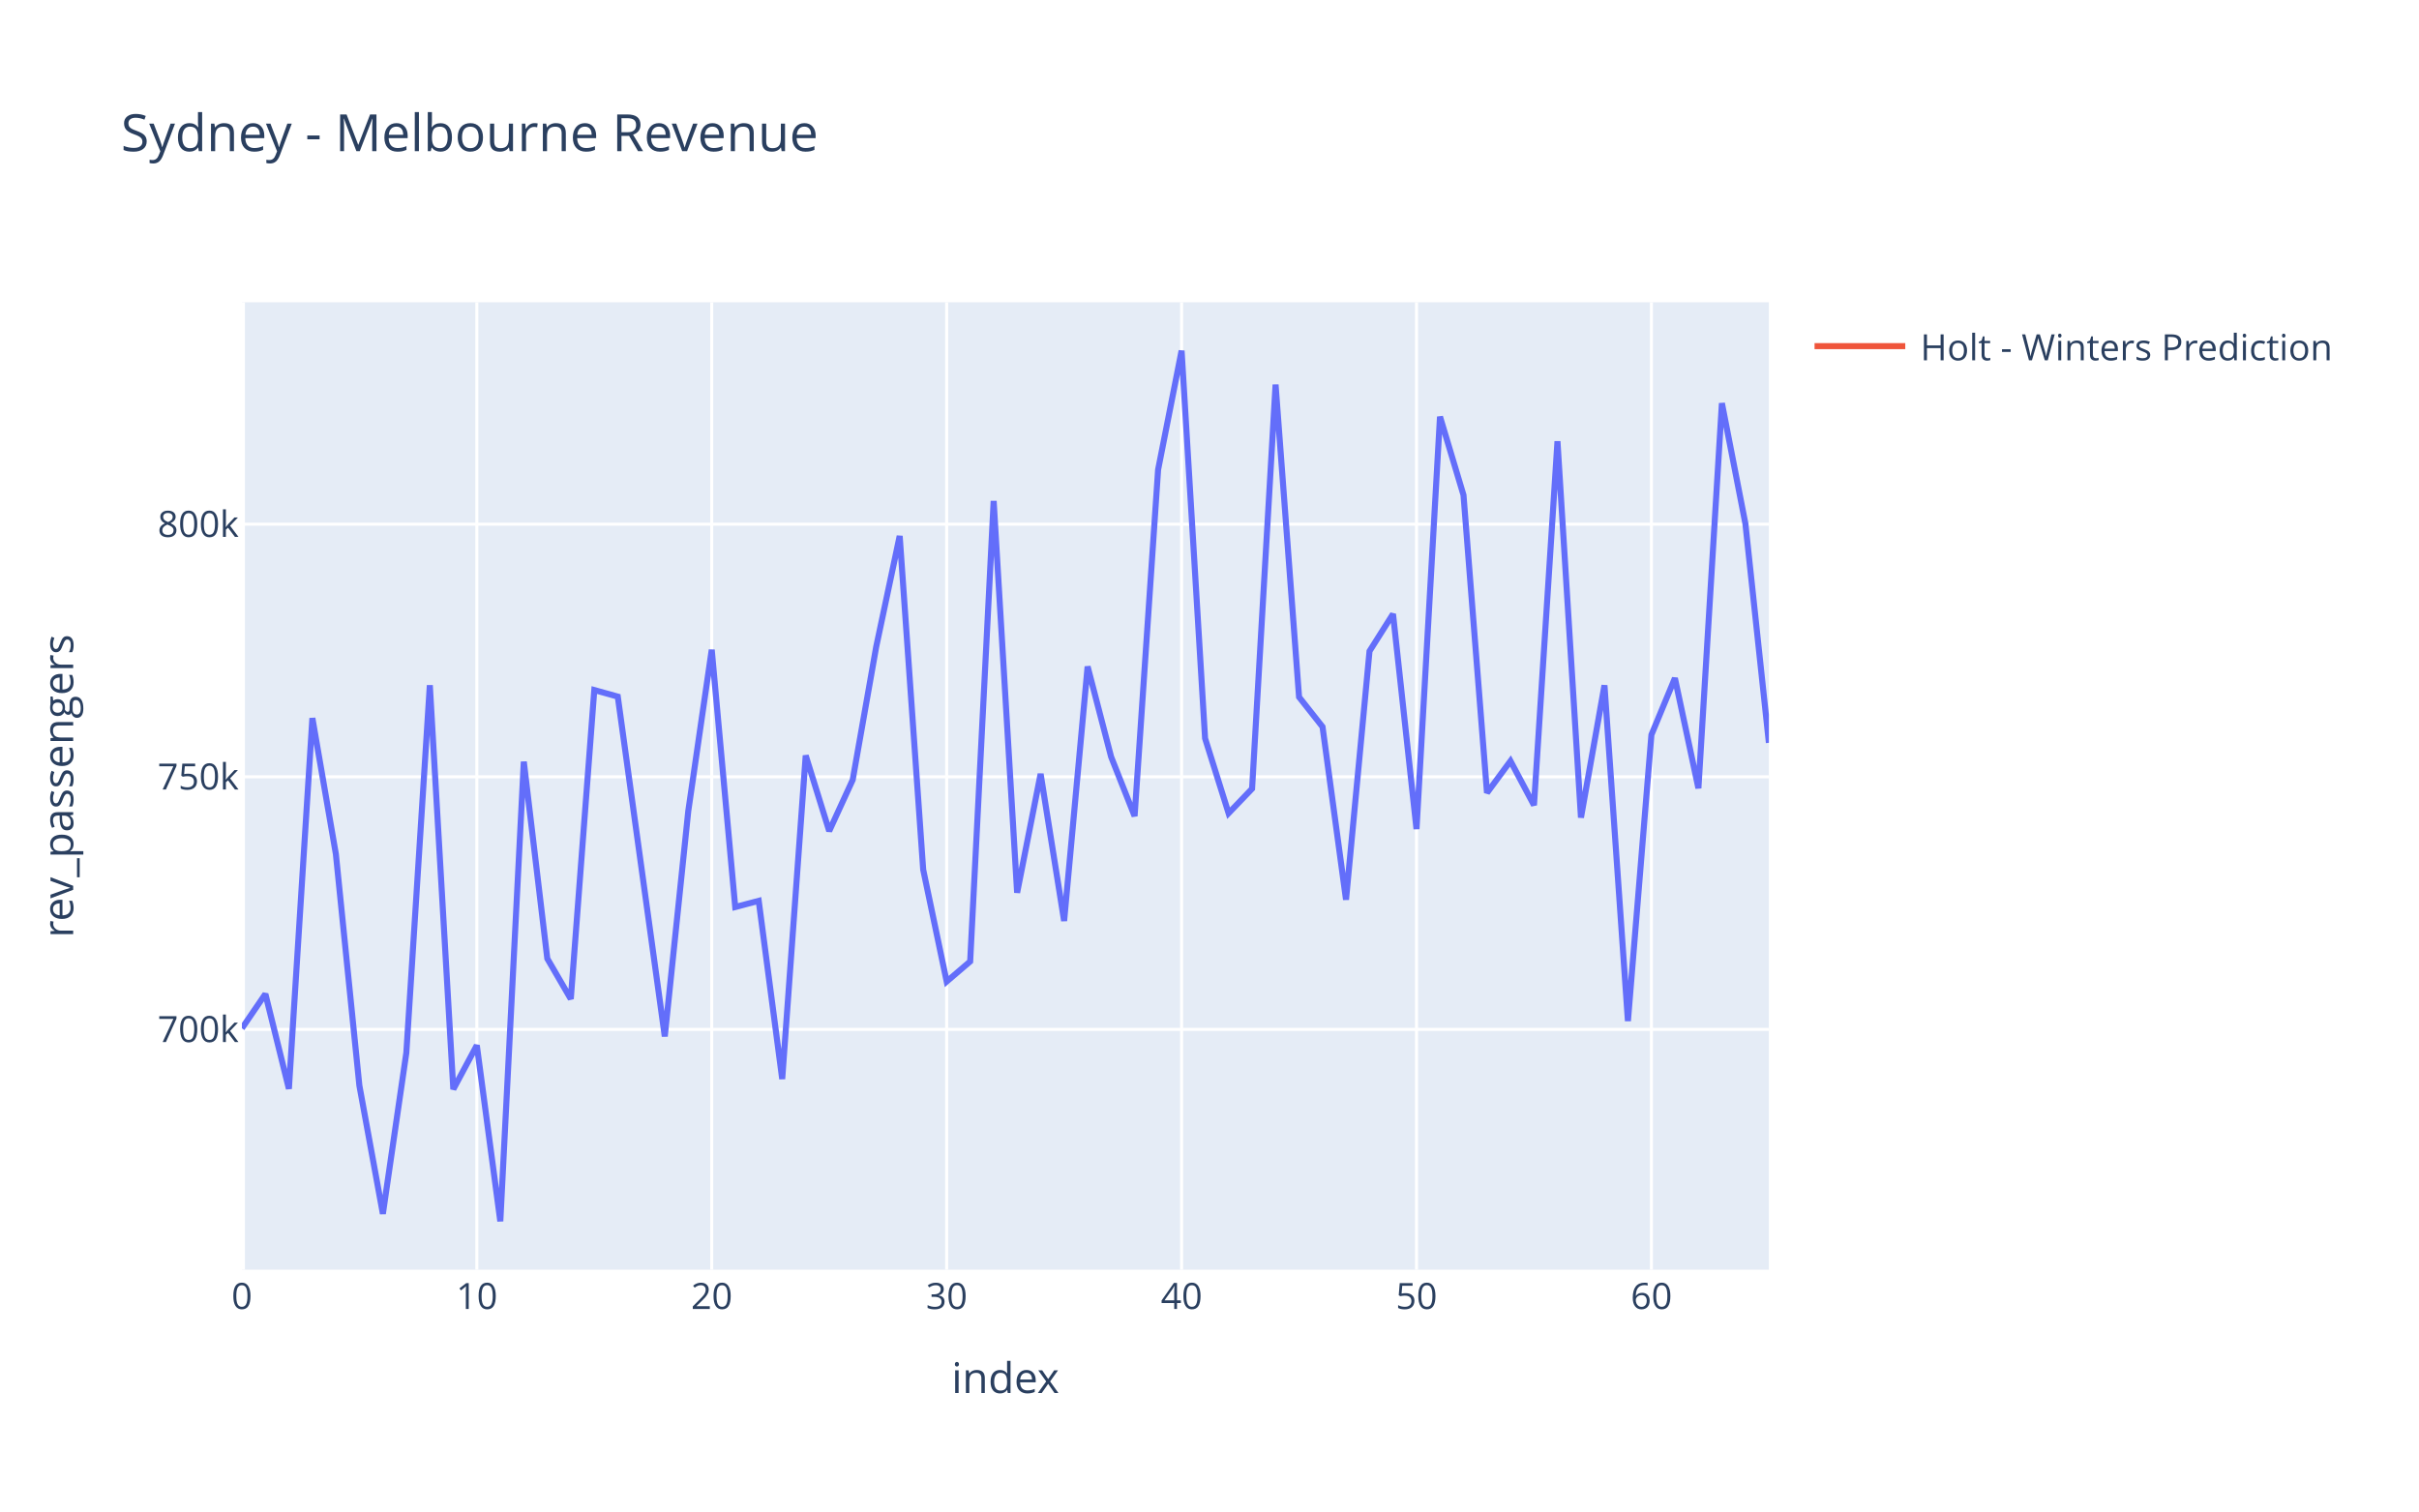
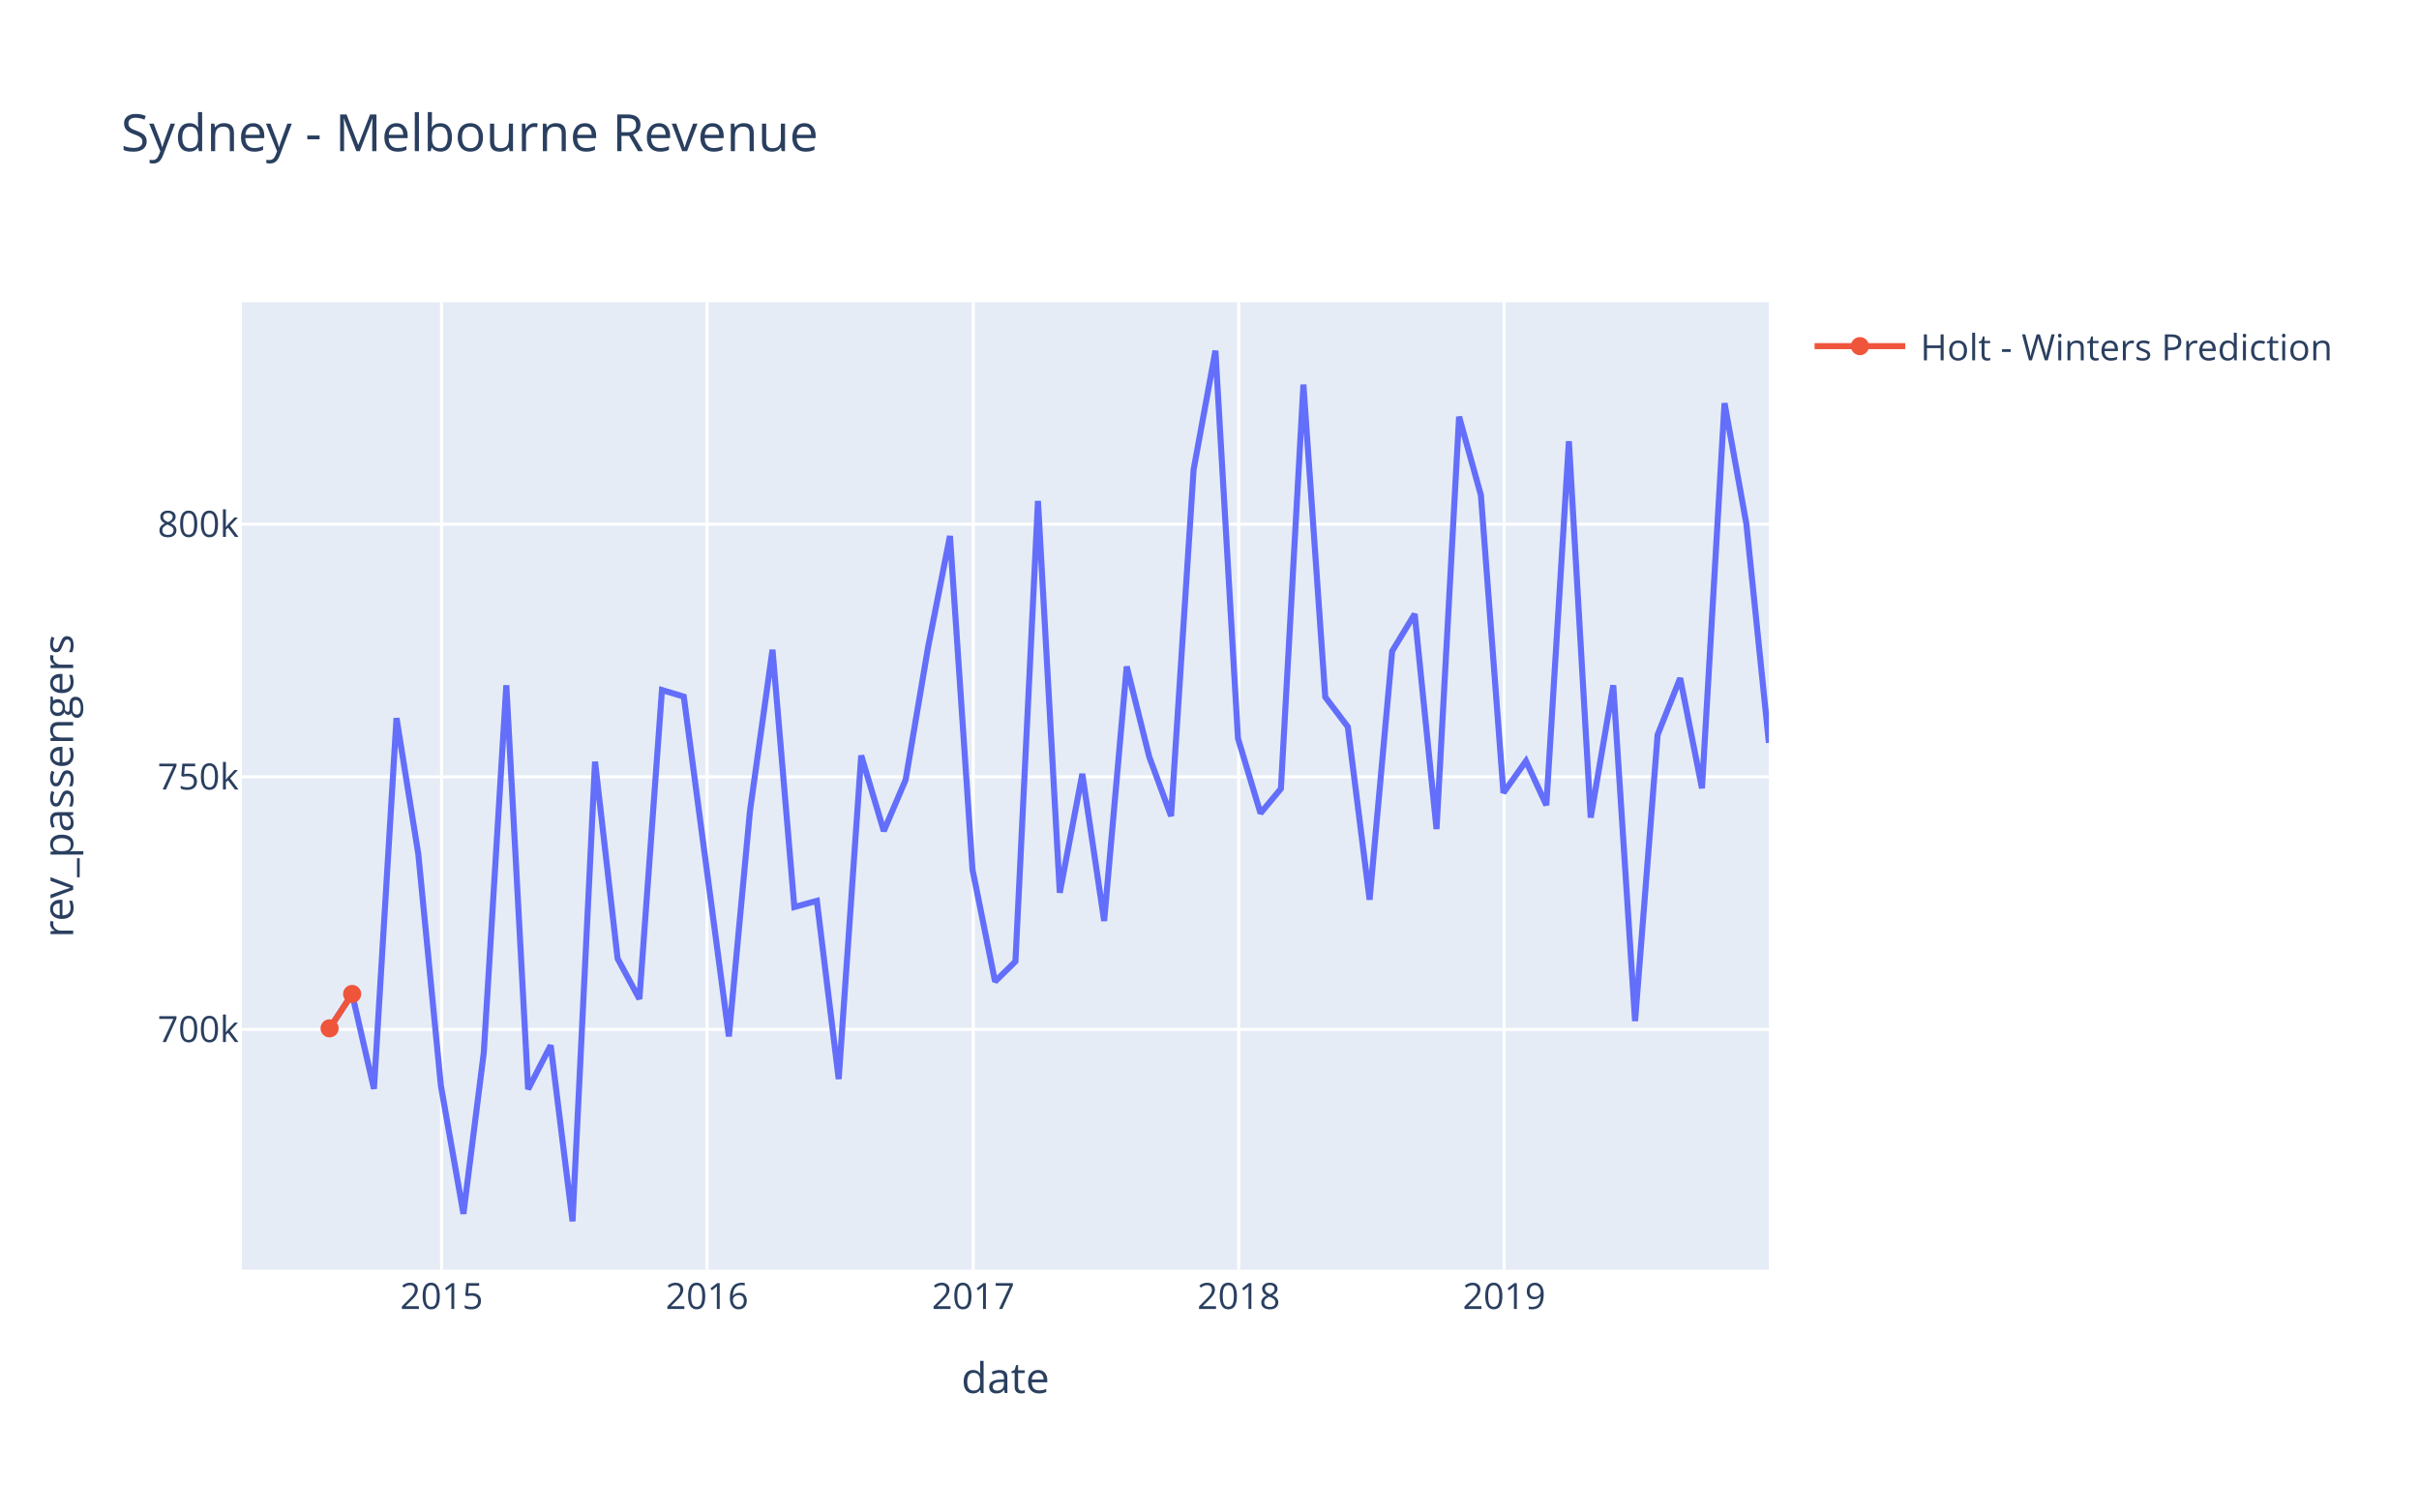
<svg xmlns="http://www.w3.org/2000/svg" class="main-svg" width="800" height="500" style="" viewBox="0 0 800 500">
  <rect x="0" y="0" width="800" height="500" style="fill: rgb(255, 255, 255); fill-opacity: 1;" />
-   <defs id="defs-fa9374">
+   <defs id="defs-fb7e4b">
    <g class="clips">
-       <clipPath id="clipfa9374xyplot" class="plotclip">
+       <clipPath id="clipfb7e4bxyplot" class="plotclip">
        <rect width="505" height="320" />
      </clipPath>
-       <clipPath class="axesclip" id="clipfa9374x">
+       <clipPath class="axesclip" id="clipfb7e4bx">
        <rect x="80" y="0" width="505" height="500" />
      </clipPath>
-       <clipPath class="axesclip" id="clipfa9374y">
+       <clipPath class="axesclip" id="clipfb7e4by">
        <rect x="0" y="100" width="800" height="320" />
      </clipPath>
-       <clipPath class="axesclip" id="clipfa9374xy">
+       <clipPath class="axesclip" id="clipfb7e4bxy">
        <rect x="80" y="100" width="505" height="320" />
      </clipPath>
    </g>
    <g class="gradients" />
  </defs>
  <g class="bglayer">
    <rect class="bg" x="80" y="100" width="505" height="320" style="fill: rgb(229, 236, 246); fill-opacity: 1; stroke-width: 0;" />
  </g>
  <g class="layer-below">
    <g class="imagelayer" />
    <g class="shapelayer" />
  </g>
  <g class="cartesianlayer">
    <g class="subplot xy">
      <g class="layer-subplot">
        <g class="shapelayer" />
        <g class="imagelayer" />
      </g>
      <g class="gridlayer">
        <g class="x">
-           <path class="xgrid crisp" transform="translate(157.69,0)" d="M0,100v320" style="stroke: rgb(255, 255, 255); stroke-opacity: 1; stroke-width: 1px;" />
-           <path class="xgrid crisp" transform="translate(235.38,0)" d="M0,100v320" style="stroke: rgb(255, 255, 255); stroke-opacity: 1; stroke-width: 1px;" />
-           <path class="xgrid crisp" transform="translate(313.08,0)" d="M0,100v320" style="stroke: rgb(255, 255, 255); stroke-opacity: 1; stroke-width: 1px;" />
-           <path class="xgrid crisp" transform="translate(390.77,0)" d="M0,100v320" style="stroke: rgb(255, 255, 255); stroke-opacity: 1; stroke-width: 1px;" />
-           <path class="xgrid crisp" transform="translate(468.46,0)" d="M0,100v320" style="stroke: rgb(255, 255, 255); stroke-opacity: 1; stroke-width: 1px;" />
-           <path class="xgrid crisp" transform="translate(546.15,0)" d="M0,100v320" style="stroke: rgb(255, 255, 255); stroke-opacity: 1; stroke-width: 1px;" />
+           <path class="xgrid crisp" transform="translate(146.04,0)" d="M0,100v320" style="stroke: rgb(255, 255, 255); stroke-opacity: 1; stroke-width: 1px;" />
+           <path class="xgrid crisp" transform="translate(233.83,0)" d="M0,100v320" style="stroke: rgb(255, 255, 255); stroke-opacity: 1; stroke-width: 1px;" />
+           <path class="xgrid crisp" transform="translate(321.87,0)" d="M0,100v320" style="stroke: rgb(255, 255, 255); stroke-opacity: 1; stroke-width: 1px;" />
+           <path class="xgrid crisp" transform="translate(409.66,0)" d="M0,100v320" style="stroke: rgb(255, 255, 255); stroke-opacity: 1; stroke-width: 1px;" />
+           <path class="xgrid crisp" transform="translate(497.45,0)" d="M0,100v320" style="stroke: rgb(255, 255, 255); stroke-opacity: 1; stroke-width: 1px;" />
        </g>
        <g class="y">
          <path class="ygrid crisp" transform="translate(0,340.51)" d="M80,0h505" style="stroke: rgb(255, 255, 255); stroke-opacity: 1; stroke-width: 1px;" />
          <path class="ygrid crisp" transform="translate(0,256.96)" d="M80,0h505" style="stroke: rgb(255, 255, 255); stroke-opacity: 1; stroke-width: 1px;" />
          <path class="ygrid crisp" transform="translate(0,173.4)" d="M80,0h505" style="stroke: rgb(255, 255, 255); stroke-opacity: 1; stroke-width: 1px;" />
        </g>
      </g>
-       <g class="zerolinelayer">
-         <path class="xzl zl crisp" transform="translate(80,0)" d="M0,100v320" style="stroke: rgb(255, 255, 255); stroke-opacity: 1; stroke-width: 2px;" />
-       </g>
+       <g class="zerolinelayer" />
      <path class="xlines-below" />
      <path class="ylines-below" />
      <g class="overlines-below" />
      <g class="xaxislayer-below" />
      <g class="yaxislayer-below" />
      <g class="overaxes-below" />
-       <g class="plot" transform="translate(80,100)" clip-path="url('#clipfa9374xyplot')">
+       <g class="plot" transform="translate(80,100)" clip-path="url('#clipfb7e4bxyplot')">
        <g class="scatterlayer mlayer">
-           <g class="trace scatter trace600448" style="stroke-miterlimit: 2; opacity: 1;">
+           <g class="trace scatter trace46cd62" style="stroke-miterlimit: 2; opacity: 1;">
            <g class="fills" />
            <g class="errorbars" />
            <g class="lines">
-               <path class="js-line" d="M0,240.17L7.77,228.8L15.54,260.18L23.31,137.54L31.08,182.52L38.85,259.09L46.62,301.53L54.38,248.25L62.15,126.67L69.92,260.32L77.69,245.79L85.46,304L93.23,151.95L101,217.09L108.77,230.45L116.54,128.26L124.31,130.43L139.85,242.85L147.62,168.32L155.38,114.93L163.15,200.04L170.92,197.99L178.69,256.94L186.46,149.91L194.23,174.91L202,157.97L209.77,113.98L217.54,77.29L225.31,187.65L233.08,224.69L240.85,218.04L248.62,65.71L256.38,195.31L264.15,155.99L271.92,204.65L279.69,120.48L287.46,150.34L295.23,169.97L303,55.38L310.77,16L318.54,144.25L326.31,169.01L334.08,160.9L341.85,27.22L349.62,130.58L357.38,140.42L365.15,197.62L372.92,115.4L380.69,103.11L388.46,174.25L396.23,37.83L404,63.77L411.77,162.28L419.54,151.74L427.31,166.36L435.08,45.96L442.85,170.46L450.62,126.69L458.38,237.76L466.15,143.07L473.92,124.32L481.69,160.76L489.46,33.37L497.23,73.23L505,145.72" style="vector-effect: non-scaling-stroke; fill: none; stroke: rgb(99, 110, 250); stroke-opacity: 1; stroke-width: 2px; opacity: 1;" />
+               <path class="js-line" d="M29,240.17L36.46,228.8L43.67,260.18L51.13,137.54L58.34,182.52L65.8,259.09L73.26,301.53L79.99,248.25L87.45,126.67L94.66,260.32L102.12,245.79L109.34,304L116.79,151.95L124.25,217.09L131.46,230.45L138.92,128.26L146.14,130.43L161.05,242.85L168.02,168.32L175.48,114.93L182.7,200.04L190.15,197.99L197.37,256.94L204.82,149.91L212.28,174.91L219.5,157.97L226.95,113.98L234.17,77.29L241.62,187.65L249.08,224.69L255.82,218.04L263.27,65.71L270.49,195.31L277.94,155.99L285.16,204.65L292.62,120.48L300.07,150.34L307.29,169.97L314.74,55.38L321.96,16L329.42,144.25L336.87,169.01L343.61,160.9L351.06,27.22L358.28,130.58L365.74,140.42L372.95,197.62L380.41,115.4L387.86,103.11L395.08,174.25L402.54,37.83L409.75,63.77L417.21,162.28L424.66,151.74L431.4,166.36L438.86,45.96L446.07,170.46L453.53,126.69L460.74,237.76L468.2,143.07L475.66,124.32L482.87,160.76L490.33,33.37L497.54,73.23L505,145.72" style="vector-effect: non-scaling-stroke; fill: none; stroke: rgb(99, 110, 250); stroke-opacity: 1; stroke-width: 2px; opacity: 1;" />
            </g>
            <g class="points" />
            <g class="text" />
          </g>
-           <g class="trace scatter trace5c5507" style="stroke-miterlimit: 2; opacity: 1;">
+           <g class="trace scatter trace7737cc" style="stroke-miterlimit: 2; opacity: 1;">
            <g class="fills" />
            <g class="errorbars" />
-             <g class="lines" />
-             <g class="points" />
+             <g class="lines">
+               <path class="js-line" d="M29,240.17L36.46,228.8" style="vector-effect: non-scaling-stroke; fill: none; stroke: rgb(239, 85, 59); stroke-opacity: 1; stroke-width: 2px; opacity: 1;" />
+             </g>
+             <g class="points">
+               <path class="point" transform="translate(29,240.17)" d="M3,0A3,3 0 1,1 0,-3A3,3 0 0,1 3,0Z" style="opacity: 1; stroke-width: 0px; fill: rgb(239, 85, 59); fill-opacity: 1;" />
+               <path class="point" transform="translate(36.46,228.8)" d="M3,0A3,3 0 1,1 0,-3A3,3 0 0,1 3,0Z" style="opacity: 1; stroke-width: 0px; fill: rgb(239, 85, 59); fill-opacity: 1;" />
+             </g>
            <g class="text" />
          </g>
        </g>
      </g>
      <g class="overplot" />
      <path class="xlines-above crisp" d="M0,0" style="fill: none;" />
      <path class="ylines-above crisp" d="M0,0" style="fill: none;" />
      <g class="overlines-above" />
      <g class="xaxislayer-above">
        <g class="xtick">
-           <text text-anchor="middle" x="0" y="433" transform="translate(80,0)" style="font-family: 'Open Sans', verdana, arial, sans-serif; font-size: 12px; fill: rgb(42, 63, 95); fill-opacity: 1; white-space: pre;">0</text>
+           <text text-anchor="middle" x="0" y="433" transform="translate(146.04,0)" style="font-family: 'Open Sans', verdana, arial, sans-serif; font-size: 12px; fill: rgb(42, 63, 95); fill-opacity: 1; white-space: pre;">2015</text>
        </g>
        <g class="xtick">
-           <text text-anchor="middle" x="0" y="433" transform="translate(157.69,0)" style="font-family: 'Open Sans', verdana, arial, sans-serif; font-size: 12px; fill: rgb(42, 63, 95); fill-opacity: 1; white-space: pre;">10</text>
+           <text text-anchor="middle" x="0" y="433" transform="translate(233.83,0)" style="font-family: 'Open Sans', verdana, arial, sans-serif; font-size: 12px; fill: rgb(42, 63, 95); fill-opacity: 1; white-space: pre;">2016</text>
        </g>
        <g class="xtick">
-           <text text-anchor="middle" x="0" y="433" transform="translate(235.38,0)" style="font-family: 'Open Sans', verdana, arial, sans-serif; font-size: 12px; fill: rgb(42, 63, 95); fill-opacity: 1; white-space: pre;">20</text>
+           <text text-anchor="middle" x="0" y="433" transform="translate(321.87,0)" style="font-family: 'Open Sans', verdana, arial, sans-serif; font-size: 12px; fill: rgb(42, 63, 95); fill-opacity: 1; white-space: pre;">2017</text>
        </g>
        <g class="xtick">
-           <text text-anchor="middle" x="0" y="433" transform="translate(313.08,0)" style="font-family: 'Open Sans', verdana, arial, sans-serif; font-size: 12px; fill: rgb(42, 63, 95); fill-opacity: 1; white-space: pre;">30</text>
+           <text text-anchor="middle" x="0" y="433" transform="translate(409.66,0)" style="font-family: 'Open Sans', verdana, arial, sans-serif; font-size: 12px; fill: rgb(42, 63, 95); fill-opacity: 1; white-space: pre;">2018</text>
        </g>
        <g class="xtick">
-           <text text-anchor="middle" x="0" y="433" transform="translate(390.77,0)" style="font-family: 'Open Sans', verdana, arial, sans-serif; font-size: 12px; fill: rgb(42, 63, 95); fill-opacity: 1; white-space: pre;">40</text>
-         </g>
-         <g class="xtick">
-           <text text-anchor="middle" x="0" y="433" transform="translate(468.46,0)" style="font-family: 'Open Sans', verdana, arial, sans-serif; font-size: 12px; fill: rgb(42, 63, 95); fill-opacity: 1; white-space: pre;">50</text>
-         </g>
-         <g class="xtick">
-           <text text-anchor="middle" x="0" y="433" transform="translate(546.15,0)" style="font-family: 'Open Sans', verdana, arial, sans-serif; font-size: 12px; fill: rgb(42, 63, 95); fill-opacity: 1; white-space: pre;">60</text>
+           <text text-anchor="middle" x="0" y="433" transform="translate(497.45,0)" style="font-family: 'Open Sans', verdana, arial, sans-serif; font-size: 12px; fill: rgb(42, 63, 95); fill-opacity: 1; white-space: pre;">2019</text>
        </g>
      </g>
      <g class="yaxislayer-above">
        <g class="ytick">
          <text text-anchor="end" x="79" y="4.2" transform="translate(0,340.51)" style="font-family: 'Open Sans', verdana, arial, sans-serif; font-size: 12px; fill: rgb(42, 63, 95); fill-opacity: 1; white-space: pre;">700k</text>
        </g>
        <g class="ytick">
          <text text-anchor="end" x="79" y="4.2" transform="translate(0,256.96)" style="font-family: 'Open Sans', verdana, arial, sans-serif; font-size: 12px; fill: rgb(42, 63, 95); fill-opacity: 1; white-space: pre;">750k</text>
        </g>
        <g class="ytick">
          <text text-anchor="end" x="79" y="4.2" transform="translate(0,173.4)" style="font-family: 'Open Sans', verdana, arial, sans-serif; font-size: 12px; fill: rgb(42, 63, 95); fill-opacity: 1; white-space: pre;">800k</text>
        </g>
      </g>
      <g class="overaxes-above" />
    </g>
  </g>
  <g class="polarlayer" />
  <g class="ternarylayer" />
  <g class="geolayer" />
  <g class="funnelarealayer" />
  <g class="pielayer" />
  <g class="treemaplayer" />
  <g class="sunburstlayer" />
  <g class="glimages" />
-   <defs id="topdefs-fa9374">
+   <defs id="topdefs-fb7e4b">
    <g class="clips" />
-     <clipPath id="legendfa9374">
+     <clipPath id="legendfb7e4b">
      <rect width="193" height="29" x="0" y="0" />
    </clipPath>
  </defs>
  <g class="layer-above">
    <g class="imagelayer" />
    <g class="shapelayer" />
  </g>
  <g class="infolayer">
    <g class="legend" pointer-events="all" transform="translate(595.1,100)">
      <rect class="bg" shape-rendering="crispEdges" style="stroke: rgb(68, 68, 68); stroke-opacity: 1; fill: rgb(255, 255, 255); fill-opacity: 1; stroke-width: 0px;" width="193" height="29" x="0" y="0" />
-       <g class="scrollbox" transform="" clip-path="url('#legendfa9374')">
+       <g class="scrollbox" transform="" clip-path="url('#legendfb7e4b')">
        <g class="groups">
          <g class="traces" transform="translate(0,14.5)" style="opacity: 1;">
            <text class="legendtext" text-anchor="start" x="40" y="4.68" style="font-family: 'Open Sans', verdana, arial, sans-serif; font-size: 12px; fill: rgb(42, 63, 95); fill-opacity: 1; white-space: pre;">Holt - Winters Prediction</text>
            <g class="layers" style="opacity: 1;">
              <g class="legendfill" />
              <g class="legendlines">
                <path class="js-line" d="M5,0h30" style="fill: none; stroke: rgb(239, 85, 59); stroke-opacity: 1; stroke-width: 2px;" />
              </g>
              <g class="legendsymbols">
-                 <g class="legendpoints" />
+                 <g class="legendpoints">
+                   <path class="scatterpts" transform="translate(20,0)" d="M3,0A3,3 0 1,1 0,-3A3,3 0 0,1 3,0Z" style="opacity: 1; stroke-width: 0px; fill: rgb(239, 85, 59); fill-opacity: 1;" />
+                 </g>
              </g>
            </g>
            <rect class="legendtoggle" x="0" y="-9.5" width="187.859" height="19" style="fill: rgb(0, 0, 0); fill-opacity: 0;" />
          </g>
        </g>
      </g>
      <rect class="scrollbar" rx="20" ry="3" width="0" height="0" style="fill: rgb(128, 139, 164); fill-opacity: 1;" x="0" y="0" />
    </g>
    <g class="g-gtitle">
      <text class="gtitle" x="40" y="50" text-anchor="start" dy="0em" style="font-family: 'Open Sans', verdana, arial, sans-serif; font-size: 17px; fill: rgb(42, 63, 95); opacity: 1; font-weight: normal; white-space: pre;">Sydney - Melbourne Revenue</text>
    </g>
    <g class="g-xtitle">
-       <text class="xtitle" x="332.5" y="460.8" text-anchor="middle" style="font-family: 'Open Sans', verdana, arial, sans-serif; font-size: 14px; fill: rgb(42, 63, 95); opacity: 1; font-weight: normal; white-space: pre;">index</text>
+       <text class="xtitle" x="332.5" y="460.8" text-anchor="middle" style="font-family: 'Open Sans', verdana, arial, sans-serif; font-size: 14px; fill: rgb(42, 63, 95); opacity: 1; font-weight: normal; white-space: pre;">date</text>
    </g>
    <g class="g-ytitle">
      <text class="ytitle" transform="rotate(-90,24.2,260)" x="24.2" y="260" text-anchor="middle" style="font-family: 'Open Sans', verdana, arial, sans-serif; font-size: 14px; fill: rgb(42, 63, 95); opacity: 1; font-weight: normal; white-space: pre;">rev_passengers</text>
    </g>
  </g>
</svg>
